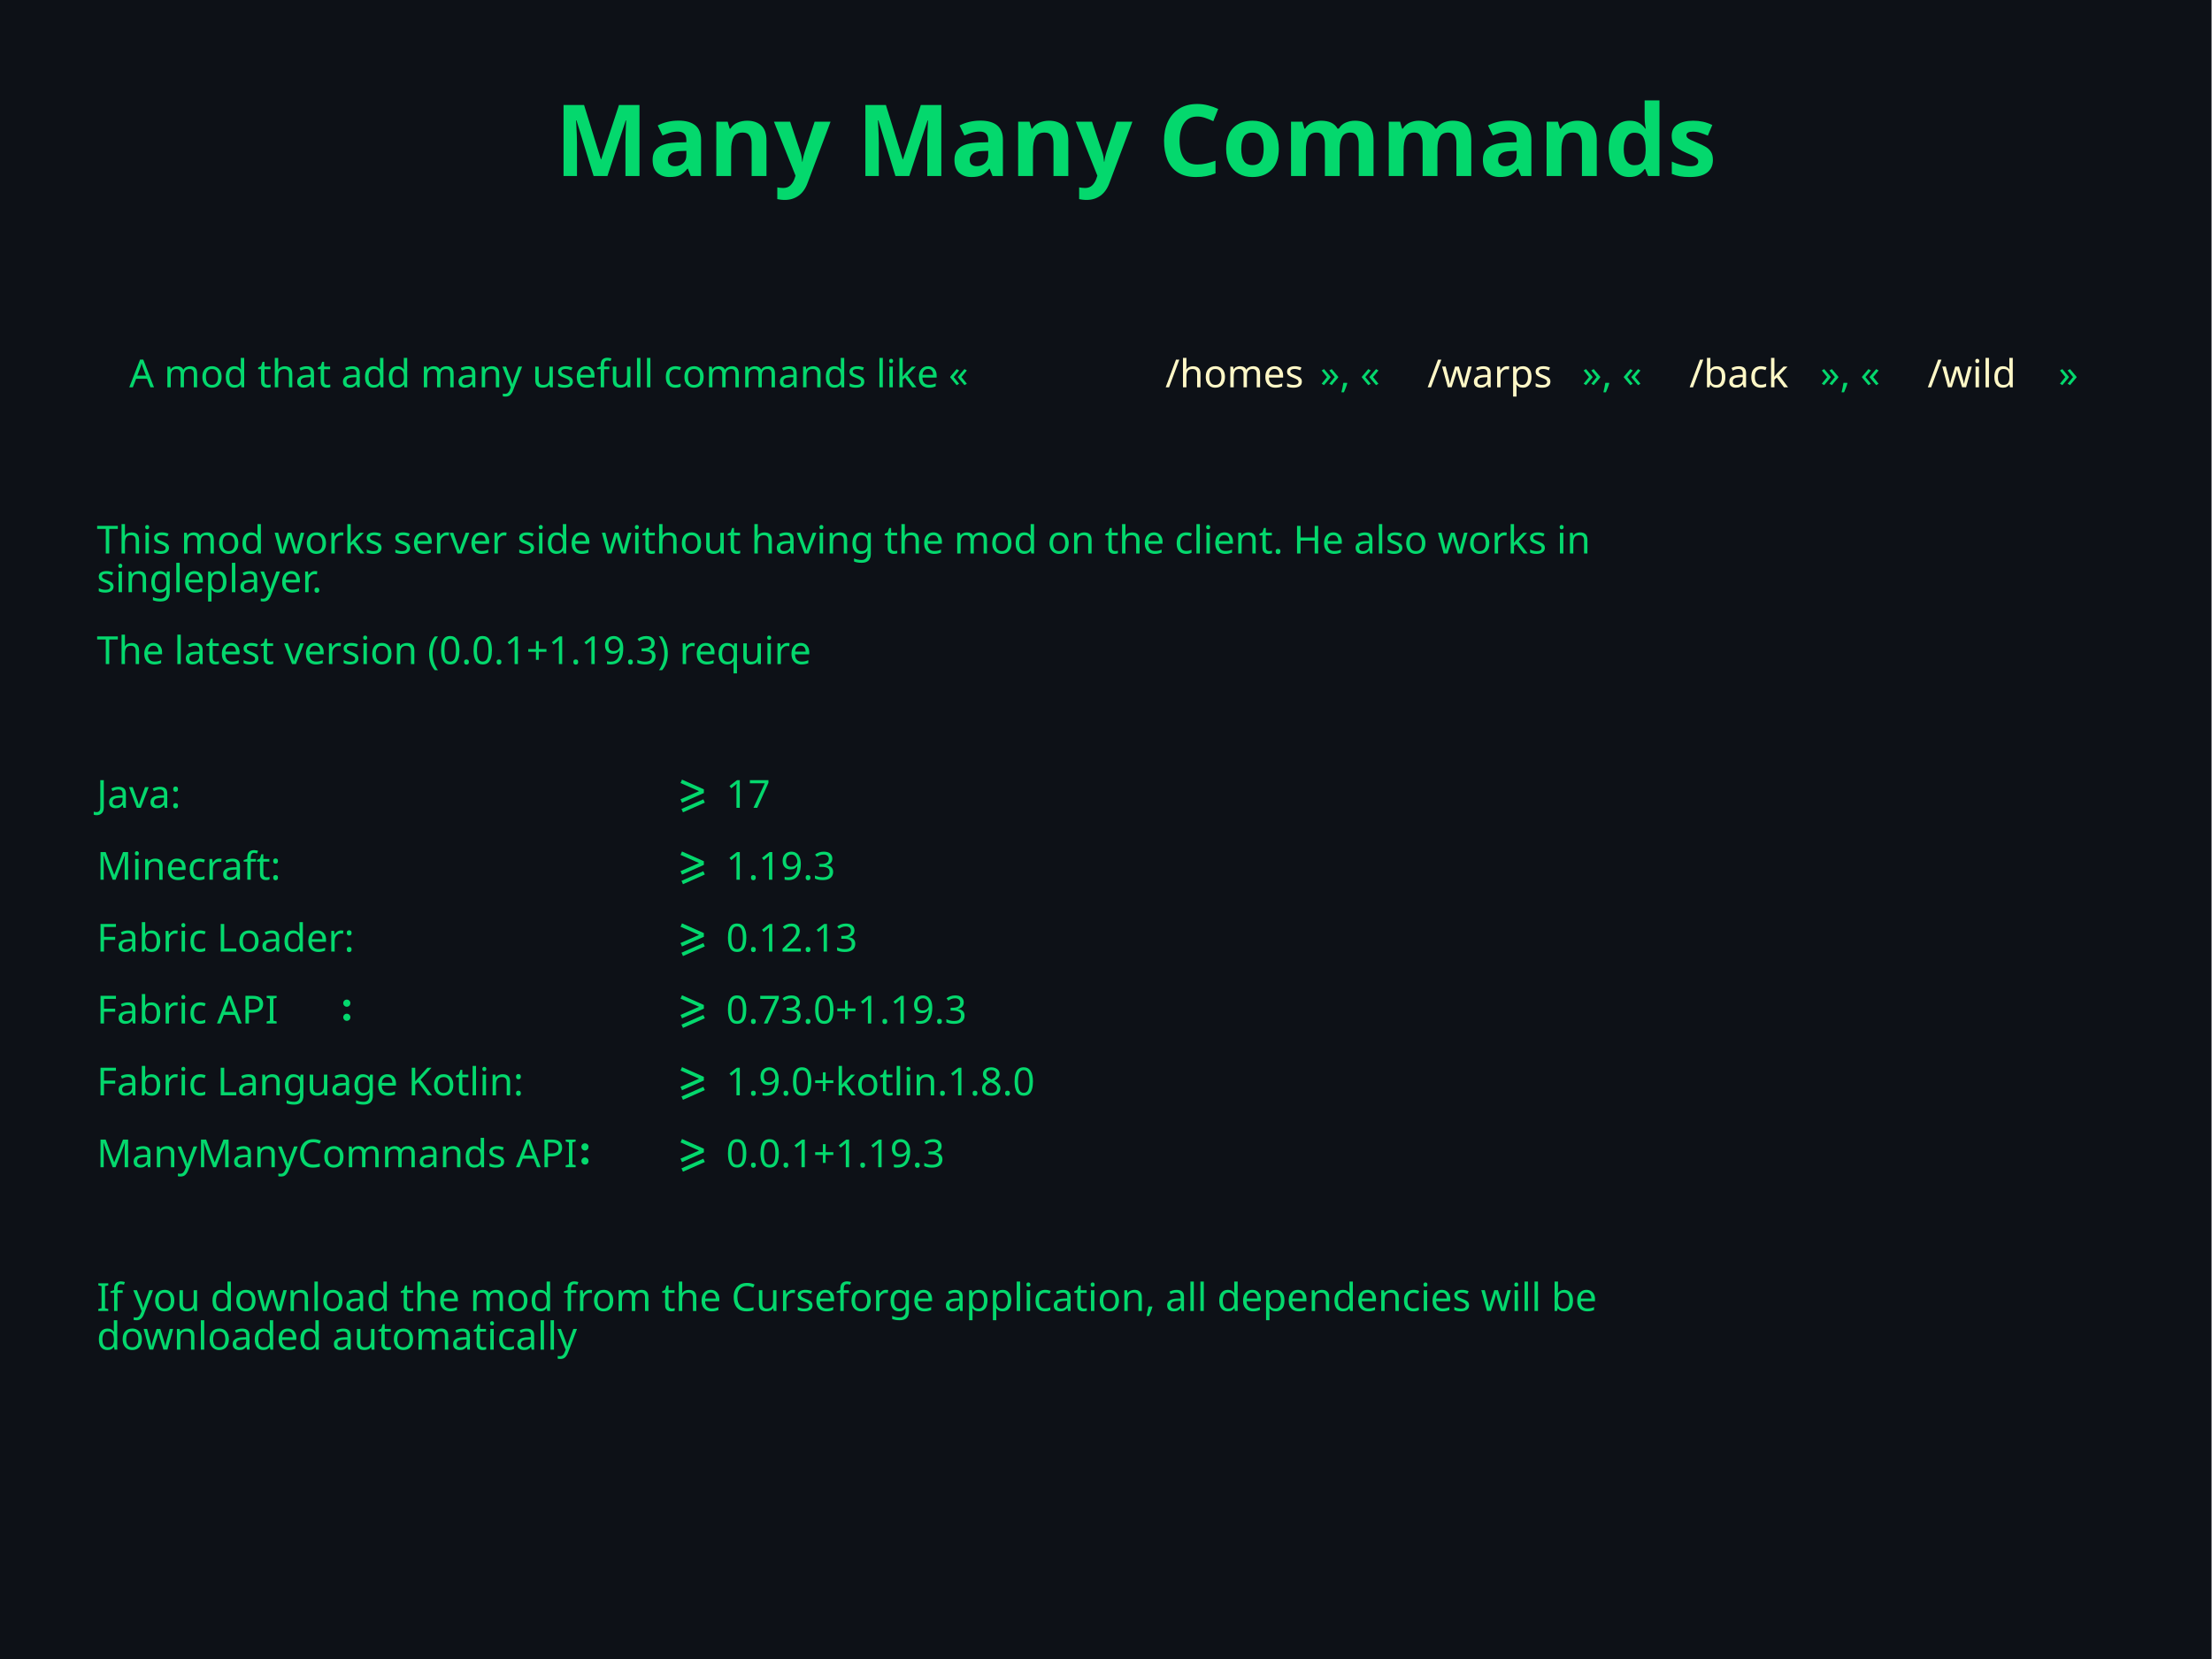
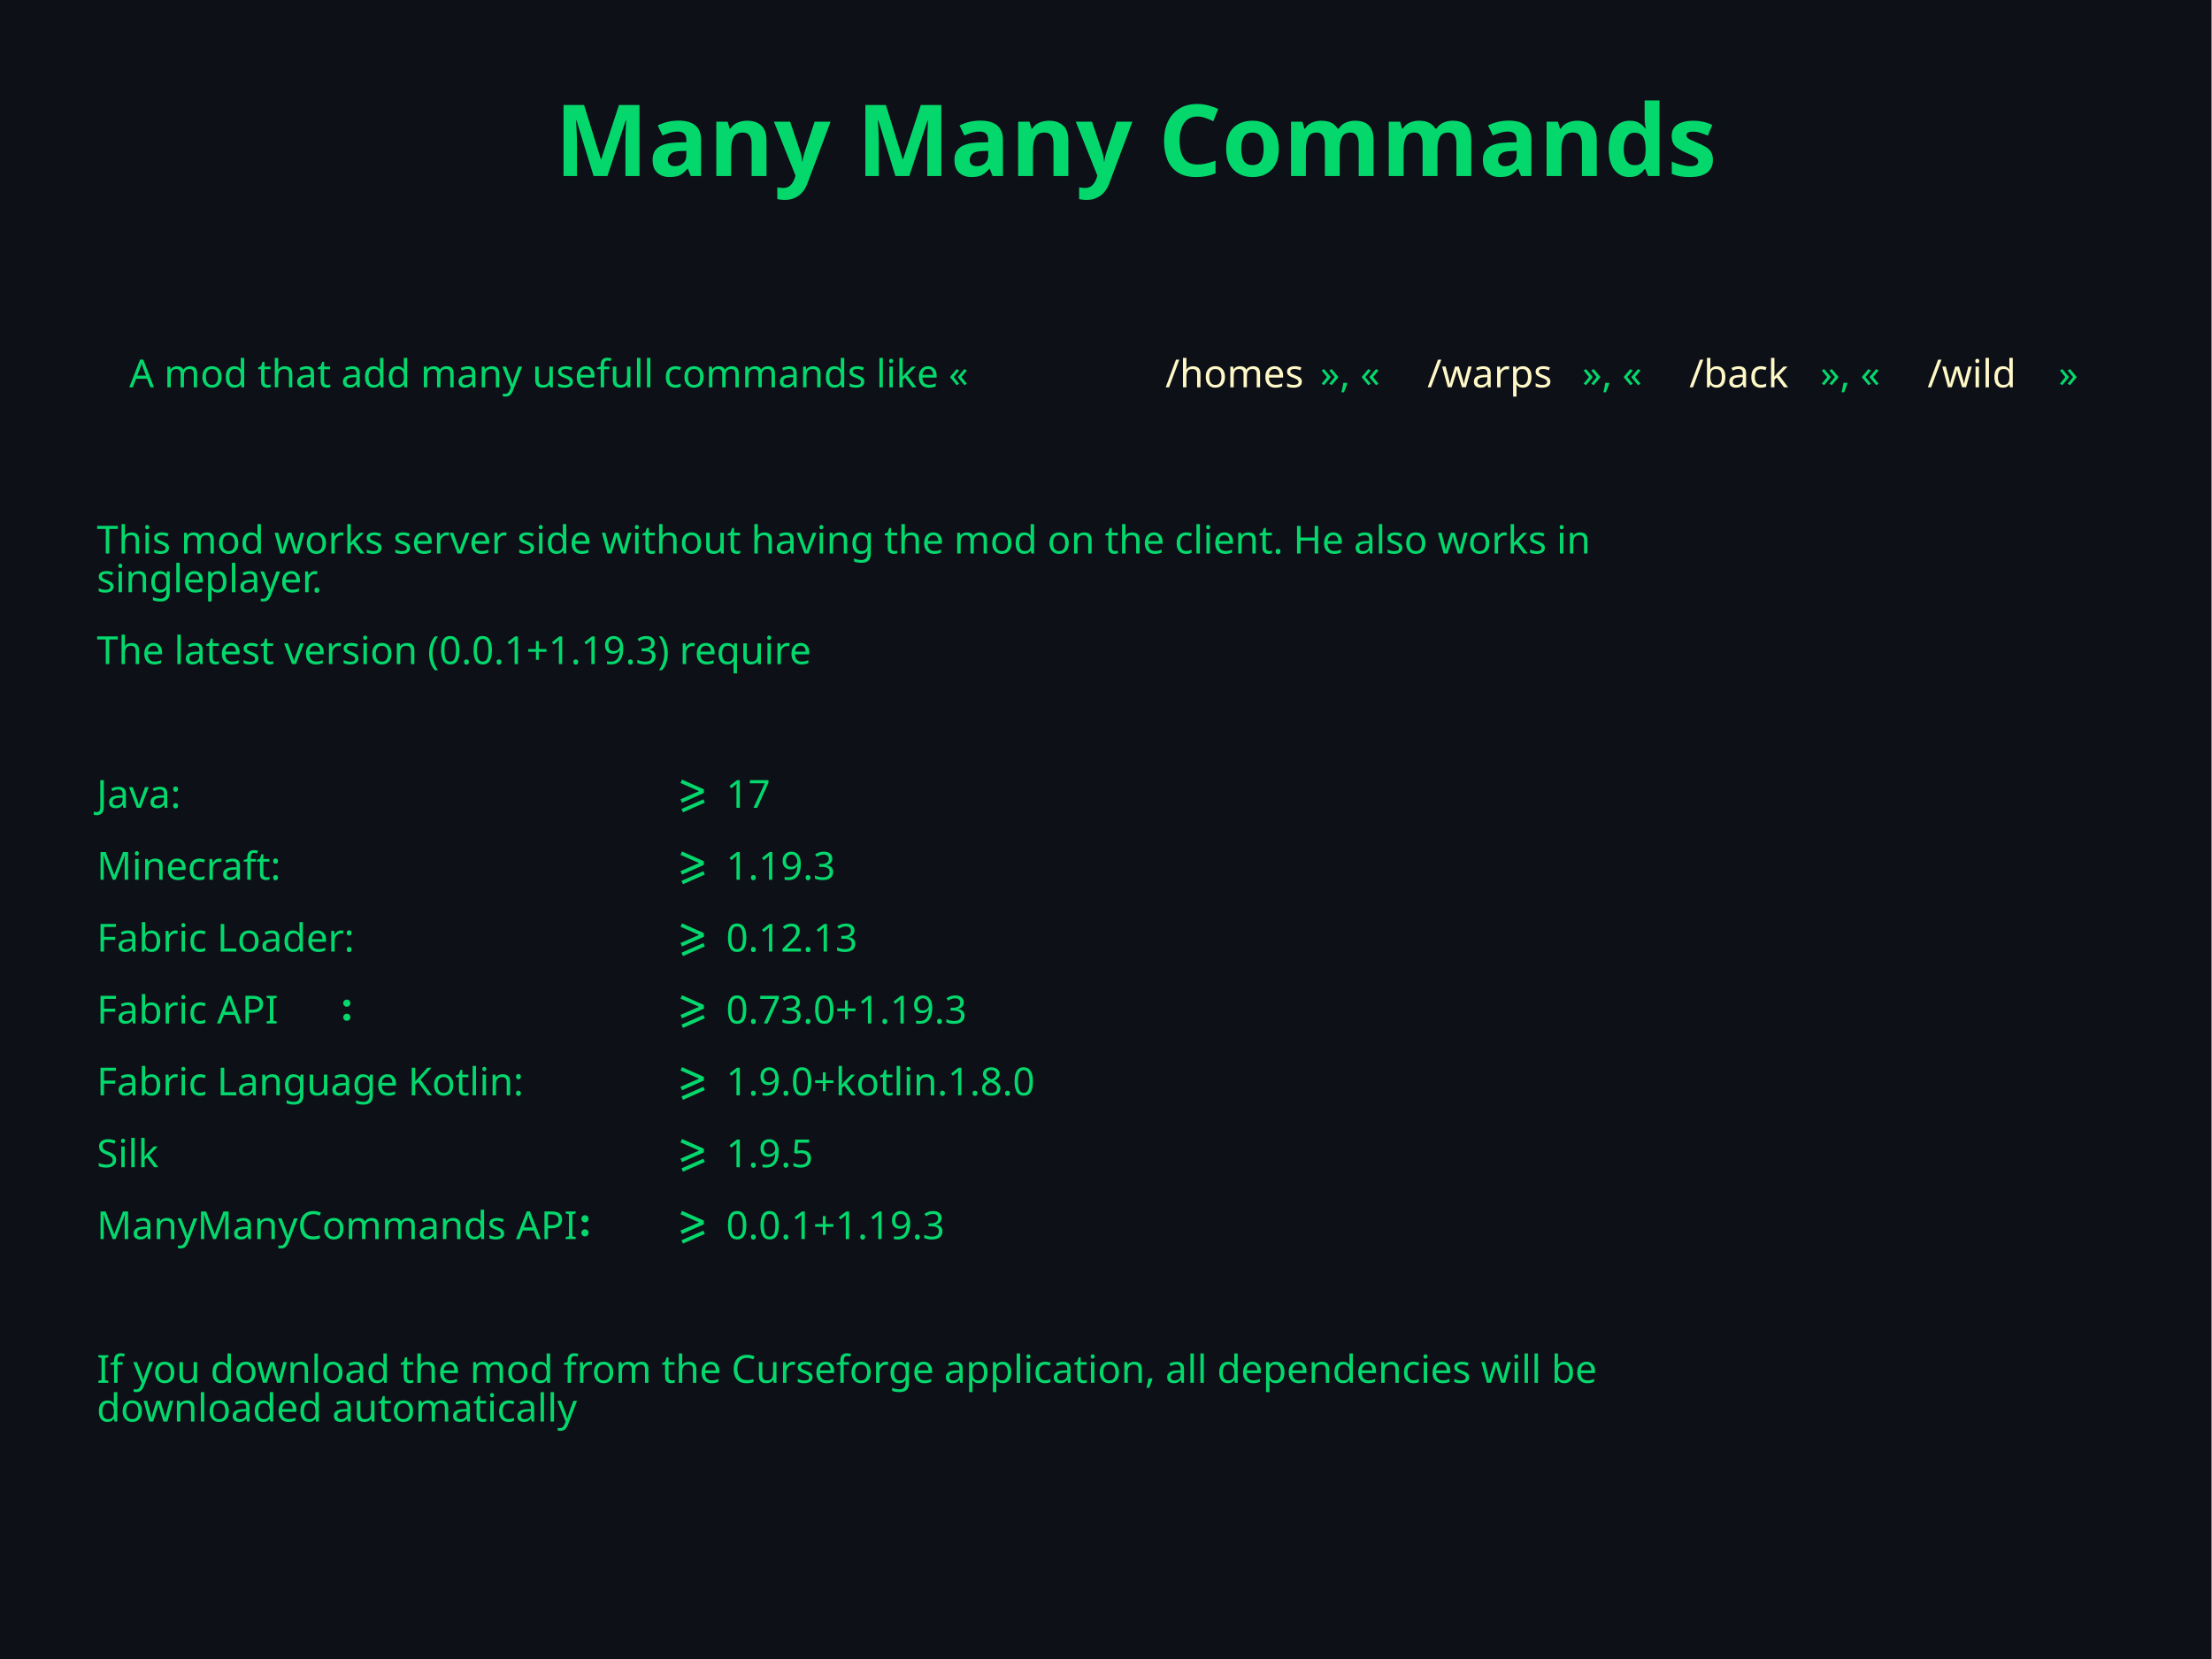
<svg xmlns="http://www.w3.org/2000/svg" width="100%" height="100%" viewBox="0 0 3334 2500" version="1.1" xml:space="preserve" style="fill-rule:evenodd;clip-rule:evenodd;stroke-linejoin:round;stroke-miterlimit:2;">
  <rect id="dark" x="0" y="-416.667" width="3333.33" height="18750" style="fill:#0d1117;" />
  <g transform="matrix(4.16667,0,0,4.16667,-20.8333,-540.289)">
    <text x="40px" y="329.892px" style="font-family:'FiraCode-Medium', 'Fira Code';font-weight:500;font-size:14px;fill:#04d86d;">This mod works server side without having the mod on the client. He also works in</text>
    <text x="40px" y="343.892px" style="font-family:'FiraCode-Medium', 'Fira Code';font-weight:500;font-size:14px;fill:#04d86d;">singleplayer.</text>
    <text x="40px" y="369.892px" style="font-family:'FiraCode-Medium', 'Fira Code';font-weight:500;font-size:14px;fill:#04d86d;">The latest version (0.0.1+1.19.3) require</text>
    <g transform="matrix(14,0,0,14,246.769,421.892)" />
    <g transform="matrix(14,0,0,14,246.769,421.892)" />
    <g transform="matrix(14,0,0,14,255.385,421.892)">
      <path d="M-0.301,-0.221l0.479,-0.21l-0.479,-0.211l0.038,-0.087l0.565,0.251l0,0.095l-0.565,0.251l-0.038,-0.089Zm0.025,0.25l0.564,-0.248l0.039,0.084l-0.565,0.251l-0.038,-0.087Z" style="fill:#04d86d;fill-rule:nonzero;" />
    </g>
    <g transform="matrix(14,0,0,14,255.385,421.892)" />
    <text x="40px" y="421.892px" style="font-family:'FiraCode-Medium', 'Fira Code';font-weight:500;font-size:14px;fill:#04d86d;">Java:                   <tspan x="264px " y="421.892px "> </tspan>17</text>
    <g transform="matrix(14,0,0,14,246.769,447.892)" />
    <g transform="matrix(14,0,0,14,246.769,447.892)" />
    <g transform="matrix(14,0,0,14,255.385,447.892)">
      <path d="M-0.301,-0.221l0.479,-0.21l-0.479,-0.211l0.038,-0.087l0.565,0.251l0,0.095l-0.565,0.251l-0.038,-0.089Zm0.025,0.25l0.564,-0.248l0.039,0.084l-0.565,0.251l-0.038,-0.087Z" style="fill:#04d86d;fill-rule:nonzero;" />
    </g>
    <g transform="matrix(14,0,0,14,255.385,447.892)" />
    <text x="40px" y="447.892px" style="font-family:'FiraCode-Medium', 'Fira Code';font-weight:500;font-size:14px;fill:#04d86d;">Minecraft:              <tspan x="264px " y="447.892px "> </tspan>1.19.3</text>
    <g transform="matrix(14,0,0,14,246.769,473.892)" />
    <g transform="matrix(14,0,0,14,246.769,473.892)" />
    <g transform="matrix(14,0,0,14,255.385,473.892)">
      <path d="M-0.301,-0.221l0.479,-0.21l-0.479,-0.211l0.038,-0.087l0.565,0.251l0,0.095l-0.565,0.251l-0.038,-0.089Zm0.025,0.25l0.564,-0.248l0.039,0.084l-0.565,0.251l-0.038,-0.087Z" style="fill:#04d86d;fill-rule:nonzero;" />
    </g>
    <g transform="matrix(14,0,0,14,255.385,473.892)" />
    <text x="40px" y="473.892px" style="font-family:'FiraCode-Medium', 'Fira Code';font-weight:500;font-size:14px;fill:#04d86d;">Fabric Loader:          <tspan x="264px " y="473.892px "> </tspan>0.12.13</text>
    <g transform="matrix(14,0,0,14,126.154,499.892)">
      <path d="M0.215,-0.525c-0,-0.025 0.009,-0.047 0.027,-0.065c0.017,-0.018 0.039,-0.027 0.065,-0.027c0.026,0 0.048,0.009 0.066,0.027c0.018,0.018 0.026,0.04 0.026,0.065c0,0.025 -0.008,0.047 -0.026,0.065c-0.018,0.019 -0.04,0.028 -0.066,0.028c-0.026,-0 -0.048,-0.009 -0.065,-0.028c-0.018,-0.018 -0.027,-0.04 -0.027,-0.065Zm-0,0.364c-0,-0.025 0.009,-0.046 0.027,-0.064c0.017,-0.018 0.039,-0.027 0.065,-0.027c0.026,-0 0.048,0.009 0.066,0.027c0.018,0.018 0.026,0.039 0.026,0.064c0,0.026 -0.008,0.047 -0.026,0.066c-0.018,0.018 -0.04,0.027 -0.066,0.027c-0.026,-0 -0.048,-0.009 -0.065,-0.027c-0.018,-0.019 -0.027,-0.04 -0.027,-0.066Z" style="fill:#04d86d;fill-rule:nonzero;" />
    </g>
    <g transform="matrix(14,0,0,14,126.154,499.892)" />
    <g transform="matrix(14,0,0,14,246.769,499.892)" />
    <g transform="matrix(14,0,0,14,246.769,499.892)" />
    <g transform="matrix(14,0,0,14,255.385,499.892)">
      <path d="M-0.301,-0.221l0.479,-0.21l-0.479,-0.211l0.038,-0.087l0.565,0.251l0,0.095l-0.565,0.251l-0.038,-0.089Zm0.025,0.25l0.564,-0.248l0.039,0.084l-0.565,0.251l-0.038,-0.087Z" style="fill:#04d86d;fill-rule:nonzero;" />
    </g>
    <g transform="matrix(14,0,0,14,255.385,499.892)" />
    <text x="40px" y="499.892px" style="font-family:'FiraCode-Medium', 'Fira Code';font-weight:500;font-size:14px;fill:#04d86d;">Fabric API<tspan x="134.769px " y="499.892px "> </tspan>
      <tspan x="264px " y="499.892px "> </tspan>0.73.0+1.19.3</text>
    <g transform="matrix(14,0,0,14,246.769,525.892)" />
    <g transform="matrix(14,0,0,14,246.769,525.892)" />
    <g transform="matrix(14,0,0,14,255.385,525.892)">
      <path d="M-0.301,-0.221l0.479,-0.21l-0.479,-0.211l0.038,-0.087l0.565,0.251l0,0.095l-0.565,0.251l-0.038,-0.089Zm0.025,0.25l0.564,-0.248l0.039,0.084l-0.565,0.251l-0.038,-0.087Z" style="fill:#04d86d;fill-rule:nonzero;" />
    </g>
    <g transform="matrix(14,0,0,14,255.385,525.892)" />
    <text x="40px" y="525.892px" style="font-family:'FiraCode-Medium', 'Fira Code';font-weight:500;font-size:14px;fill:#04d86d;">Fabric Language Kotlin: <tspan x="264px " y="525.892px "> </tspan>1.9.0+kotlin.1.8.0</text>
-     <g transform="matrix(14,0,0,14,212.308,551.892)">
-       <path d="M0.215,-0.525c-0,-0.025 0.009,-0.047 0.027,-0.065c0.017,-0.018 0.039,-0.027 0.065,-0.027c0.026,0 0.048,0.009 0.066,0.027c0.018,0.018 0.026,0.04 0.026,0.065c0,0.025 -0.008,0.047 -0.026,0.065c-0.018,0.019 -0.04,0.028 -0.066,0.028c-0.026,-0 -0.048,-0.009 -0.065,-0.028c-0.018,-0.018 -0.027,-0.04 -0.027,-0.065Zm-0,0.364c-0,-0.025 0.009,-0.046 0.027,-0.064c0.017,-0.018 0.039,-0.027 0.065,-0.027c0.026,-0 0.048,0.009 0.066,0.027c0.018,0.018 0.026,0.039 0.026,0.064c0,0.026 -0.008,0.047 -0.026,0.066c-0.018,0.018 -0.04,0.027 -0.066,0.027c-0.026,-0 -0.048,-0.009 -0.065,-0.027c-0.018,-0.019 -0.027,-0.04 -0.027,-0.066Z" style="fill:#04d86d;fill-rule:nonzero;" />
-     </g>
-     <g transform="matrix(14,0,0,14,212.308,551.892)" />
    <g transform="matrix(14,0,0,14,246.769,551.892)" />
    <g transform="matrix(14,0,0,14,246.769,551.892)" />
    <g transform="matrix(14,0,0,14,255.385,551.892)">
      <path d="M-0.301,-0.221l0.479,-0.21l-0.479,-0.211l0.038,-0.087l0.565,0.251l0,0.095l-0.565,0.251l-0.038,-0.089Zm0.025,0.25l0.564,-0.248l0.039,0.084l-0.565,0.251l-0.038,-0.087Z" style="fill:#04d86d;fill-rule:nonzero;" />
    </g>
    <g transform="matrix(14,0,0,14,255.385,551.892)" />
-     <text x="40px" y="551.892px" style="font-family:'FiraCode-Medium', 'Fira Code';font-weight:500;font-size:14px;fill:#04d86d;">ManyManyCommands API<tspan x="220.923px " y="551.892px "> </tspan>
-       <tspan x="264px " y="551.892px "> </tspan>0.0.1+1.19.3</text>
-     <text x="40px" y="603.892px" style="font-family:'FiraCode-Medium', 'Fira Code';font-weight:500;font-size:14px;fill:#04d86d;">If you download the mod from the Curseforge application, all dependencies will be</text>
-     <g transform="matrix(14,0,0,14,246.769,617.892)" />
-     <text x="40px" y="617.892px" style="font-family:'FiraCode-Medium', 'Fira Code';font-weight:500;font-size:14px;fill:#04d86d;">downloaded automatically</text>
+     <text x="40px" y="551.892px" style="font-family:'FiraCode-Medium', 'Fira Code';font-weight:500;font-size:14px;fill:#04d86d;">Silk                    <tspan x="264px " y="551.892px "> </tspan>1.9.5</text>
+     <g transform="matrix(14,0,0,14,212.308,577.892)">
+       <path d="M0.215,-0.525c-0,-0.025 0.009,-0.047 0.027,-0.065c0.017,-0.018 0.039,-0.027 0.065,-0.027c0.026,0 0.048,0.009 0.066,0.027c0.018,0.018 0.026,0.04 0.026,0.065c0,0.025 -0.008,0.047 -0.026,0.065c-0.018,0.019 -0.04,0.028 -0.066,0.028c-0.026,-0 -0.048,-0.009 -0.065,-0.028c-0.018,-0.018 -0.027,-0.04 -0.027,-0.065Zm-0,0.364c-0,-0.025 0.009,-0.046 0.027,-0.064c0.017,-0.018 0.039,-0.027 0.065,-0.027c0.026,-0 0.048,0.009 0.066,0.027c0.018,0.018 0.026,0.039 0.026,0.064c0,0.026 -0.008,0.047 -0.026,0.066c-0.018,0.018 -0.04,0.027 -0.066,0.027c-0.026,-0 -0.048,-0.009 -0.065,-0.027c-0.018,-0.019 -0.027,-0.04 -0.027,-0.066Z" style="fill:#04d86d;fill-rule:nonzero;" />
+     </g>
+     <g transform="matrix(14,0,0,14,212.308,577.892)" />
+     <g transform="matrix(14,0,0,14,246.769,577.892)" />
+     <g transform="matrix(14,0,0,14,246.769,577.892)" />
+     <g transform="matrix(14,0,0,14,255.385,577.892)">
+       <path d="M-0.301,-0.221l0.479,-0.21l-0.479,-0.211l0.038,-0.087l0.565,0.251l0,0.095l-0.565,0.251l-0.038,-0.089Zm0.025,0.25l0.564,-0.248l0.039,0.084l-0.565,0.251l-0.038,-0.087Z" style="fill:#04d86d;fill-rule:nonzero;" />
+     </g>
+     <g transform="matrix(14,0,0,14,255.385,577.892)" />
+     <text x="40px" y="577.892px" style="font-family:'FiraCode-Medium', 'Fira Code';font-weight:500;font-size:14px;fill:#04d86d;">ManyManyCommands API<tspan x="220.923px " y="577.892px "> </tspan>
+       <tspan x="264px " y="577.892px "> </tspan>0.0.1+1.19.3</text>
+     <text x="40px" y="629.892px" style="font-family:'FiraCode-Medium', 'Fira Code';font-weight:500;font-size:14px;fill:#04d86d;">If you download the mod from the Curseforge application, all dependencies will be</text>
+     <g transform="matrix(14,0,0,14,246.769,643.892)" />
+     <text x="40px" y="643.892px" style="font-family:'FiraCode-Medium', 'Fira Code';font-weight:500;font-size:14px;fill:#04d86d;">downloaded automatically</text>
  </g>
  <g transform="matrix(4.16667,0,0,4.16667,-20.8333,-790.785)">
    <text x="51.769px" y="329.892px" style="font-family:'FiraCode-Medium', 'Fira Code';font-weight:500;font-size:14px;fill:#04d86d;">A mod that add many usefull commands like «</text>
    <text x="426.538px" y="329.892px" style="font-family:'FiraCode-Medium', 'Fira Code';font-weight:500;font-size:14px;fill:#fff8c7;">/homes</text>
    <text x="482.538px" y="329.892px" style="font-family:'FiraCode-Medium', 'Fira Code';font-weight:500;font-size:14px;fill:#04d86d;">», «</text>
    <text x="521.308px" y="329.892px" style="font-family:'FiraCode-Medium', 'Fira Code';font-weight:500;font-size:14px;fill:#fff8c7;">/warps</text>
    <text x="577.308px" y="329.892px" style="font-family:'FiraCode-Medium', 'Fira Code';font-weight:500;font-size:14px;fill:#04d86d;">», «</text>
    <text x="616.077px" y="329.892px" style="font-family:'FiraCode-Medium', 'Fira Code';font-weight:500;font-size:14px;fill:#fff8c7;">/back</text>
    <text x="663.462px" y="329.892px" style="font-family:'FiraCode-Medium', 'Fira Code';font-weight:500;font-size:14px;fill:#04d86d;">», «</text>
    <text x="702.231px" y="329.892px" style="font-family:'FiraCode-Medium', 'Fira Code';font-weight:500;font-size:14px;fill:#fff8c7;">/wild</text>
    <g transform="matrix(14,0,0,14,758.231,329.892)" />
    <text x="749.615px" y="329.892px" style="font-family:'FiraCode-Medium', 'Fira Code';font-weight:500;font-size:14px;fill:#04d86d;">»</text>
  </g>
  <g id="Title" transform="matrix(150,0,0,150,2497.44,265.333)" />
  <text x="835.897px" y="265.333px" style="font-family:'FiraCode-SemiBold', 'Fira Code';font-weight:600;font-size:150px;fill:#04d86d;">Many Many Commands</text>
</svg>
